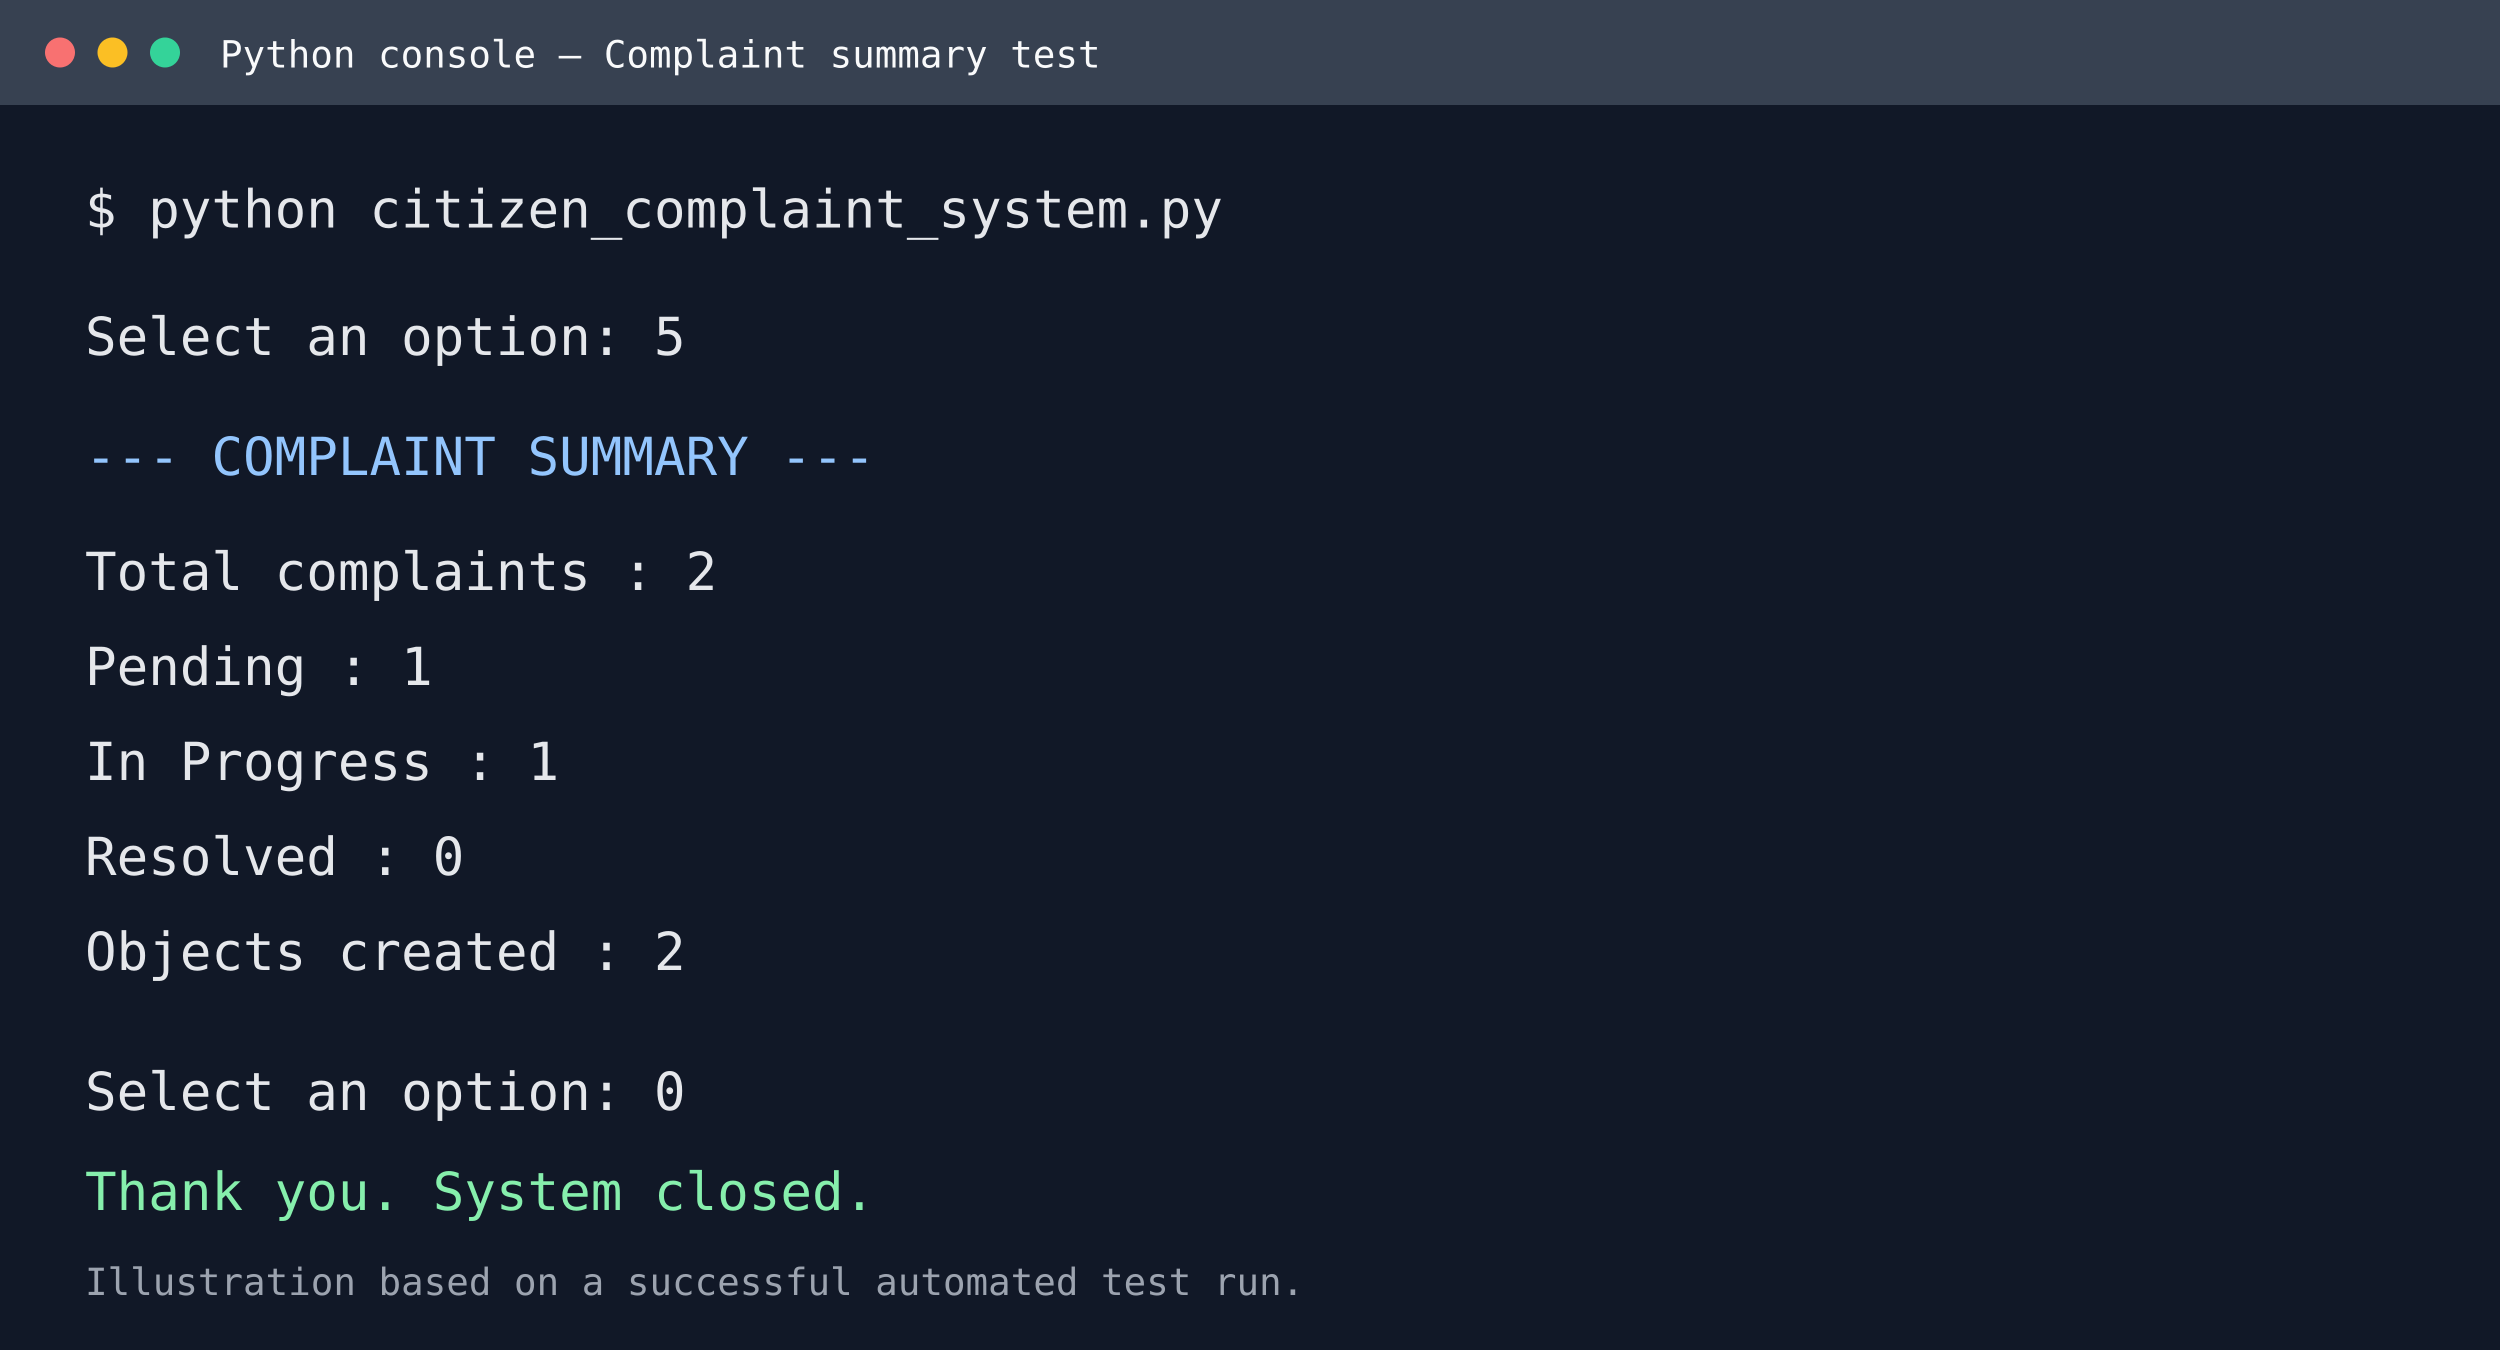
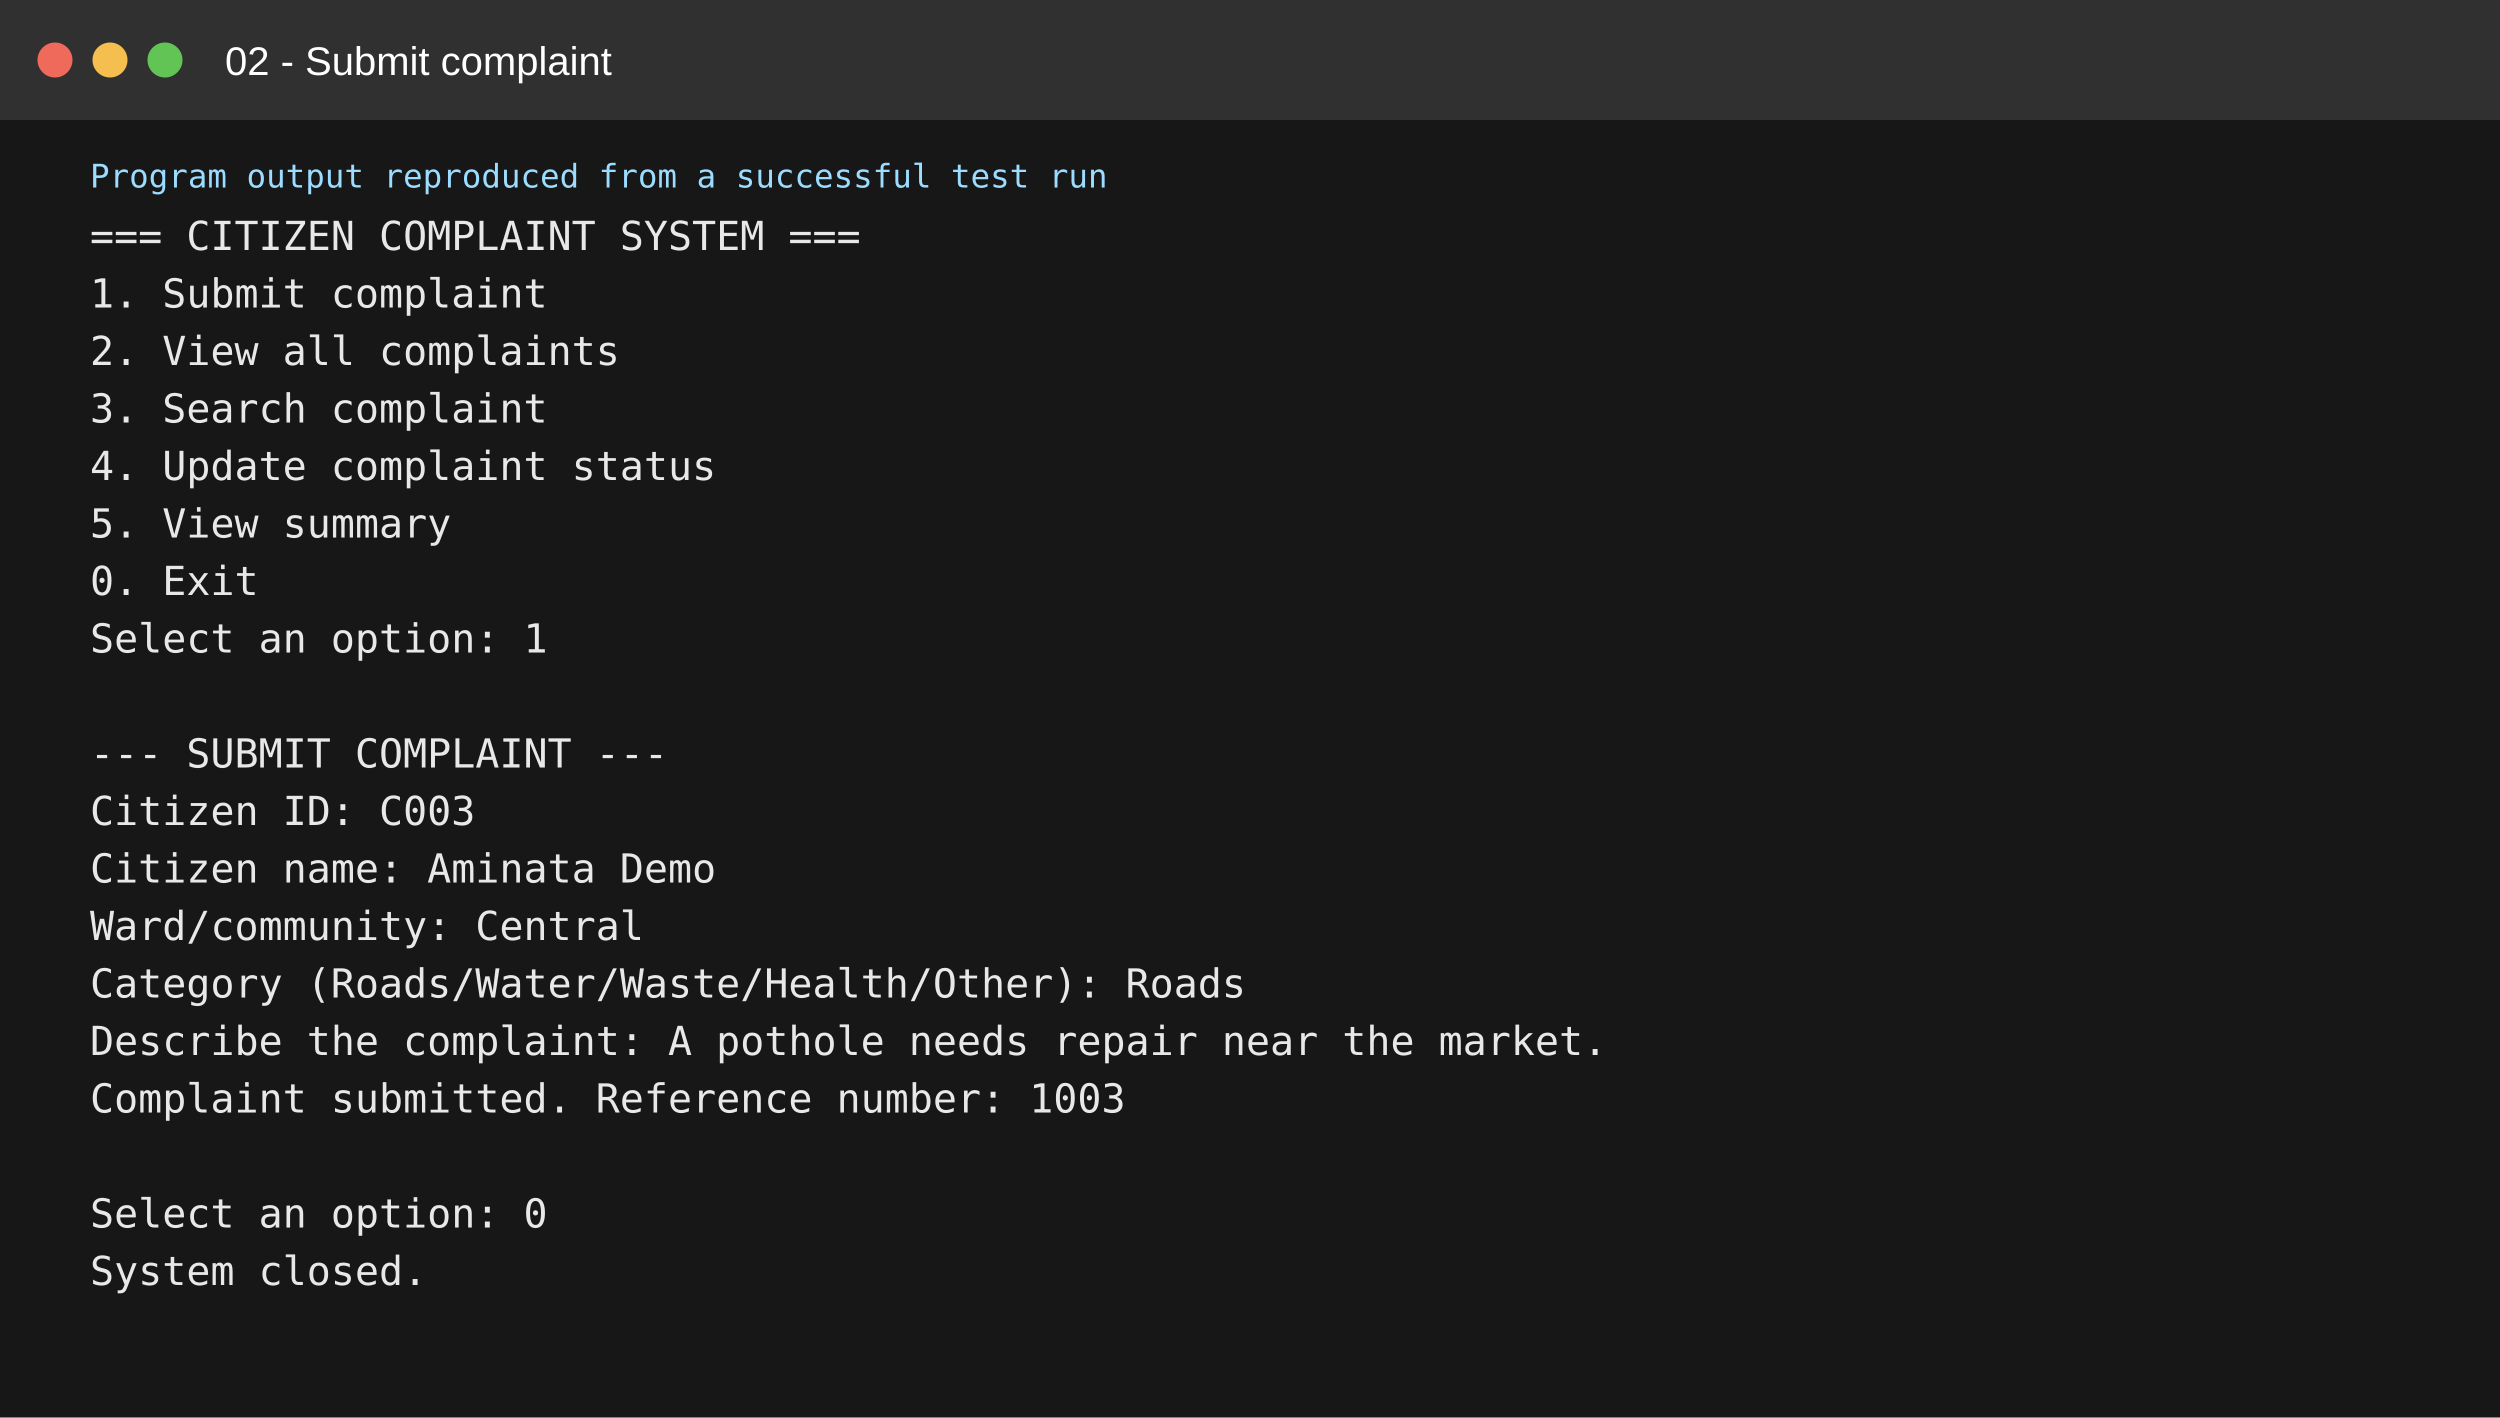
- <svg xmlns="http://www.w3.org/2000/svg" width="1000" height="540" viewBox="0 0 1000 540">
-   <rect width="1000" height="540" fill="#111827" />
-   <rect width="1000" height="42" fill="#374151" />
-   <circle cx="24" cy="21" r="6" fill="#f87171" />
-   <circle cx="45" cy="21" r="6" fill="#fbbf24" />
-   <circle cx="66" cy="21" r="6" fill="#34d399" />
-   <text x="88" y="27" font-family="monospace" font-size="15" fill="#f9fafb">Python console — Complaint summary test</text>
-   <g font-family="monospace" font-size="21" fill="#e5e7eb">
-     <text x="34" y="91">$ python citizen_complaint_system.py</text>
-     <text x="34" y="142">Select an option: 5</text>
-     <text x="34" y="190" fill="#93c5fd">--- COMPLAINT SUMMARY ---</text>
-     <text x="34" y="236">Total complaints : 2</text>
-     <text x="34" y="274">Pending          : 1</text>
-     <text x="34" y="312">In Progress      : 1</text>
-     <text x="34" y="350">Resolved         : 0</text>
-     <text x="34" y="388">Objects created  : 2</text>
-     <text x="34" y="444">Select an option: 0</text>
-     <text x="34" y="484" fill="#86efac">Thank you. System closed.</text>
-     <text x="34" y="518" font-size="15" fill="#9ca3af">Illustration based on a successful automated test run.</text>
-   </g>
+ <svg xmlns="http://www.w3.org/2000/svg" width="1000" height="567" viewBox="0 0 1000 567">
+   <rect width="100%" height="100%" fill="#171717" />
+   <rect x="0" y="0" width="1000" height="48" fill="#303030" />
+   <circle cx="22" cy="24" r="7" fill="#ef6a5b" />
+   <circle cx="44" cy="24" r="7" fill="#f5bf4f" />
+   <circle cx="66" cy="24" r="7" fill="#61c454" />
+   <text x="90" y="30" font-family="Arial,sans-serif" font-size="16" fill="#fff">02 - Submit complaint</text>
+   <text x="36" y="75" font-family="Consolas, monospace" font-size="13" fill="#9bdcff">Program output reproduced from a successful test run</text>
+   <text x="36" y="100" font-family="Consolas, monospace" font-size="16" fill="#e8e8e8">=== CITIZEN COMPLAINT SYSTEM ===</text>
+   <text x="36" y="123" font-family="Consolas, monospace" font-size="16" fill="#e8e8e8">1. Submit complaint</text>
+   <text x="36" y="146" font-family="Consolas, monospace" font-size="16" fill="#e8e8e8">2. View all complaints</text>
+   <text x="36" y="169" font-family="Consolas, monospace" font-size="16" fill="#e8e8e8">3. Search complaint</text>
+   <text x="36" y="192" font-family="Consolas, monospace" font-size="16" fill="#e8e8e8">4. Update complaint status</text>
+   <text x="36" y="215" font-family="Consolas, monospace" font-size="16" fill="#e8e8e8">5. View summary</text>
+   <text x="36" y="238" font-family="Consolas, monospace" font-size="16" fill="#e8e8e8">0. Exit</text>
+   <text x="36" y="261" font-family="Consolas, monospace" font-size="16" fill="#e8e8e8">Select an option: 1</text>
+   <text x="36" y="284" font-family="Consolas, monospace" font-size="16" fill="#e8e8e8" />
+   <text x="36" y="307" font-family="Consolas, monospace" font-size="16" fill="#e8e8e8">--- SUBMIT COMPLAINT ---</text>
+   <text x="36" y="330" font-family="Consolas, monospace" font-size="16" fill="#e8e8e8">Citizen ID: C003</text>
+   <text x="36" y="353" font-family="Consolas, monospace" font-size="16" fill="#e8e8e8">Citizen name: Aminata Demo</text>
+   <text x="36" y="376" font-family="Consolas, monospace" font-size="16" fill="#e8e8e8">Ward/community: Central</text>
+   <text x="36" y="399" font-family="Consolas, monospace" font-size="16" fill="#e8e8e8">Category (Roads/Water/Waste/Health/Other): Roads</text>
+   <text x="36" y="422" font-family="Consolas, monospace" font-size="16" fill="#e8e8e8">Describe the complaint: A pothole needs repair near the market.</text>
+   <text x="36" y="445" font-family="Consolas, monospace" font-size="16" fill="#e8e8e8">Complaint submitted. Reference number: 1003</text>
+   <text x="36" y="468" font-family="Consolas, monospace" font-size="16" fill="#e8e8e8" />
+   <text x="36" y="491" font-family="Consolas, monospace" font-size="16" fill="#e8e8e8">Select an option: 0</text>
+   <text x="36" y="514" font-family="Consolas, monospace" font-size="16" fill="#e8e8e8">System closed.</text>
</svg>
